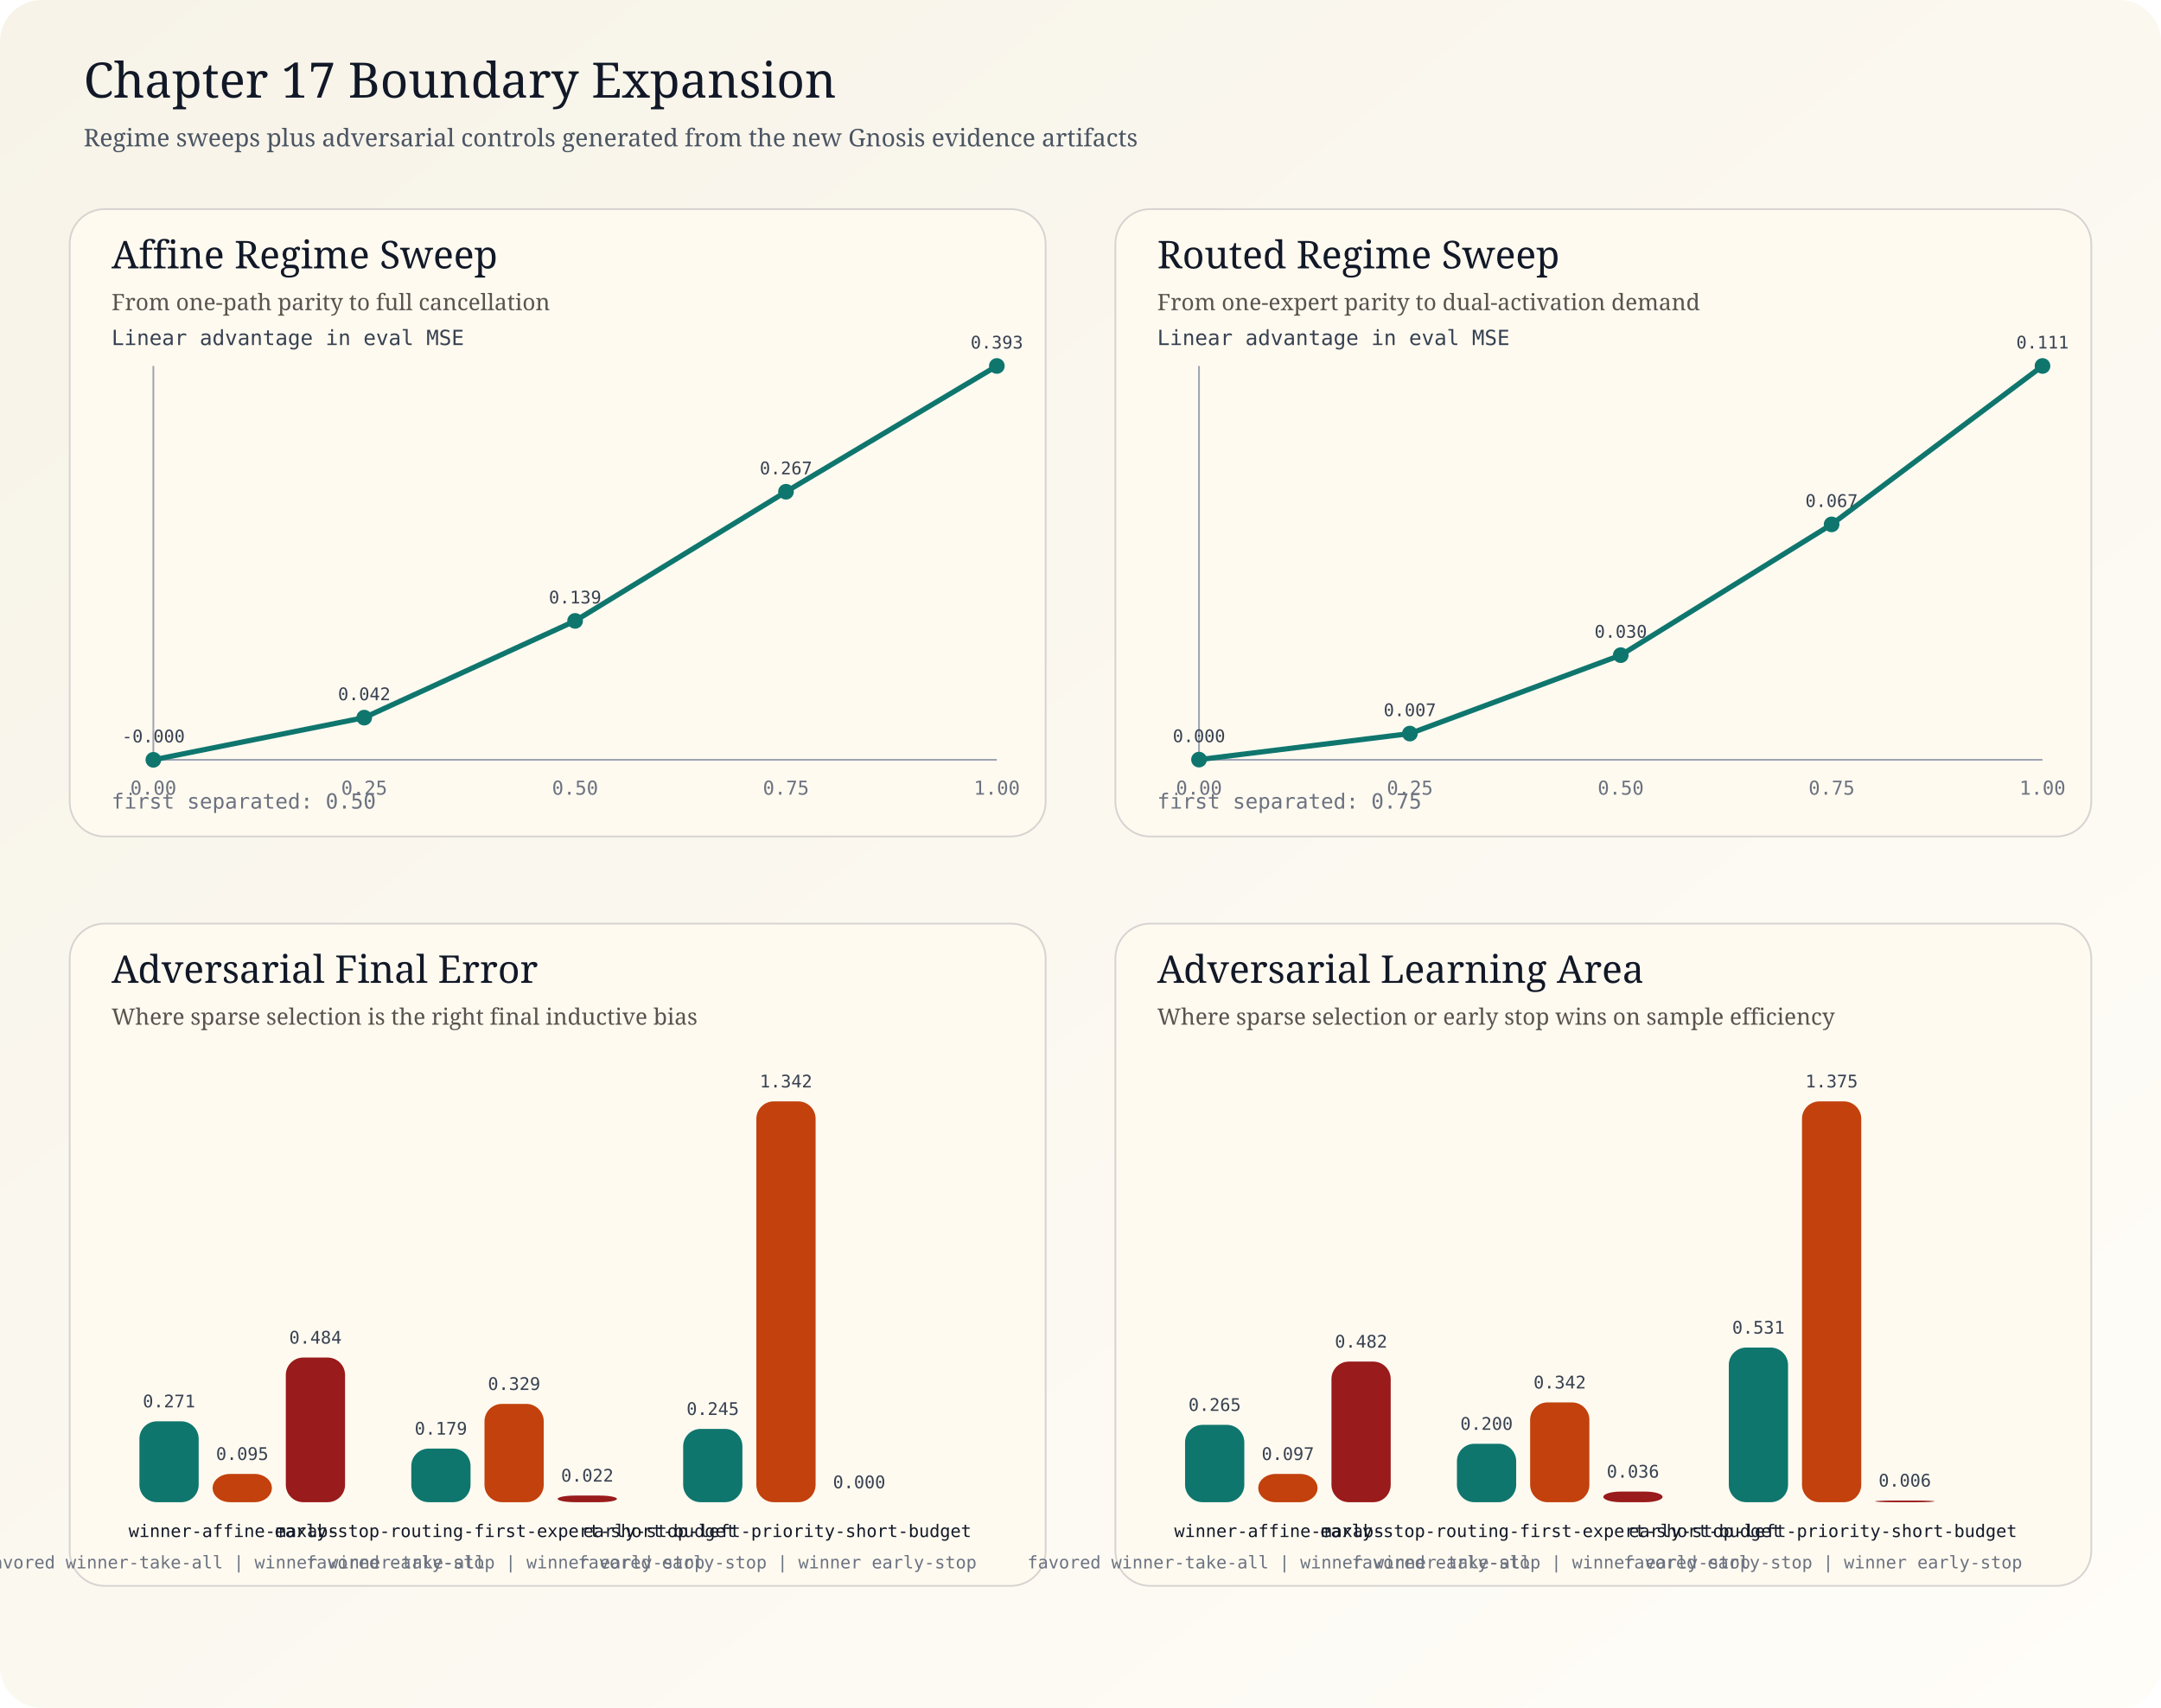
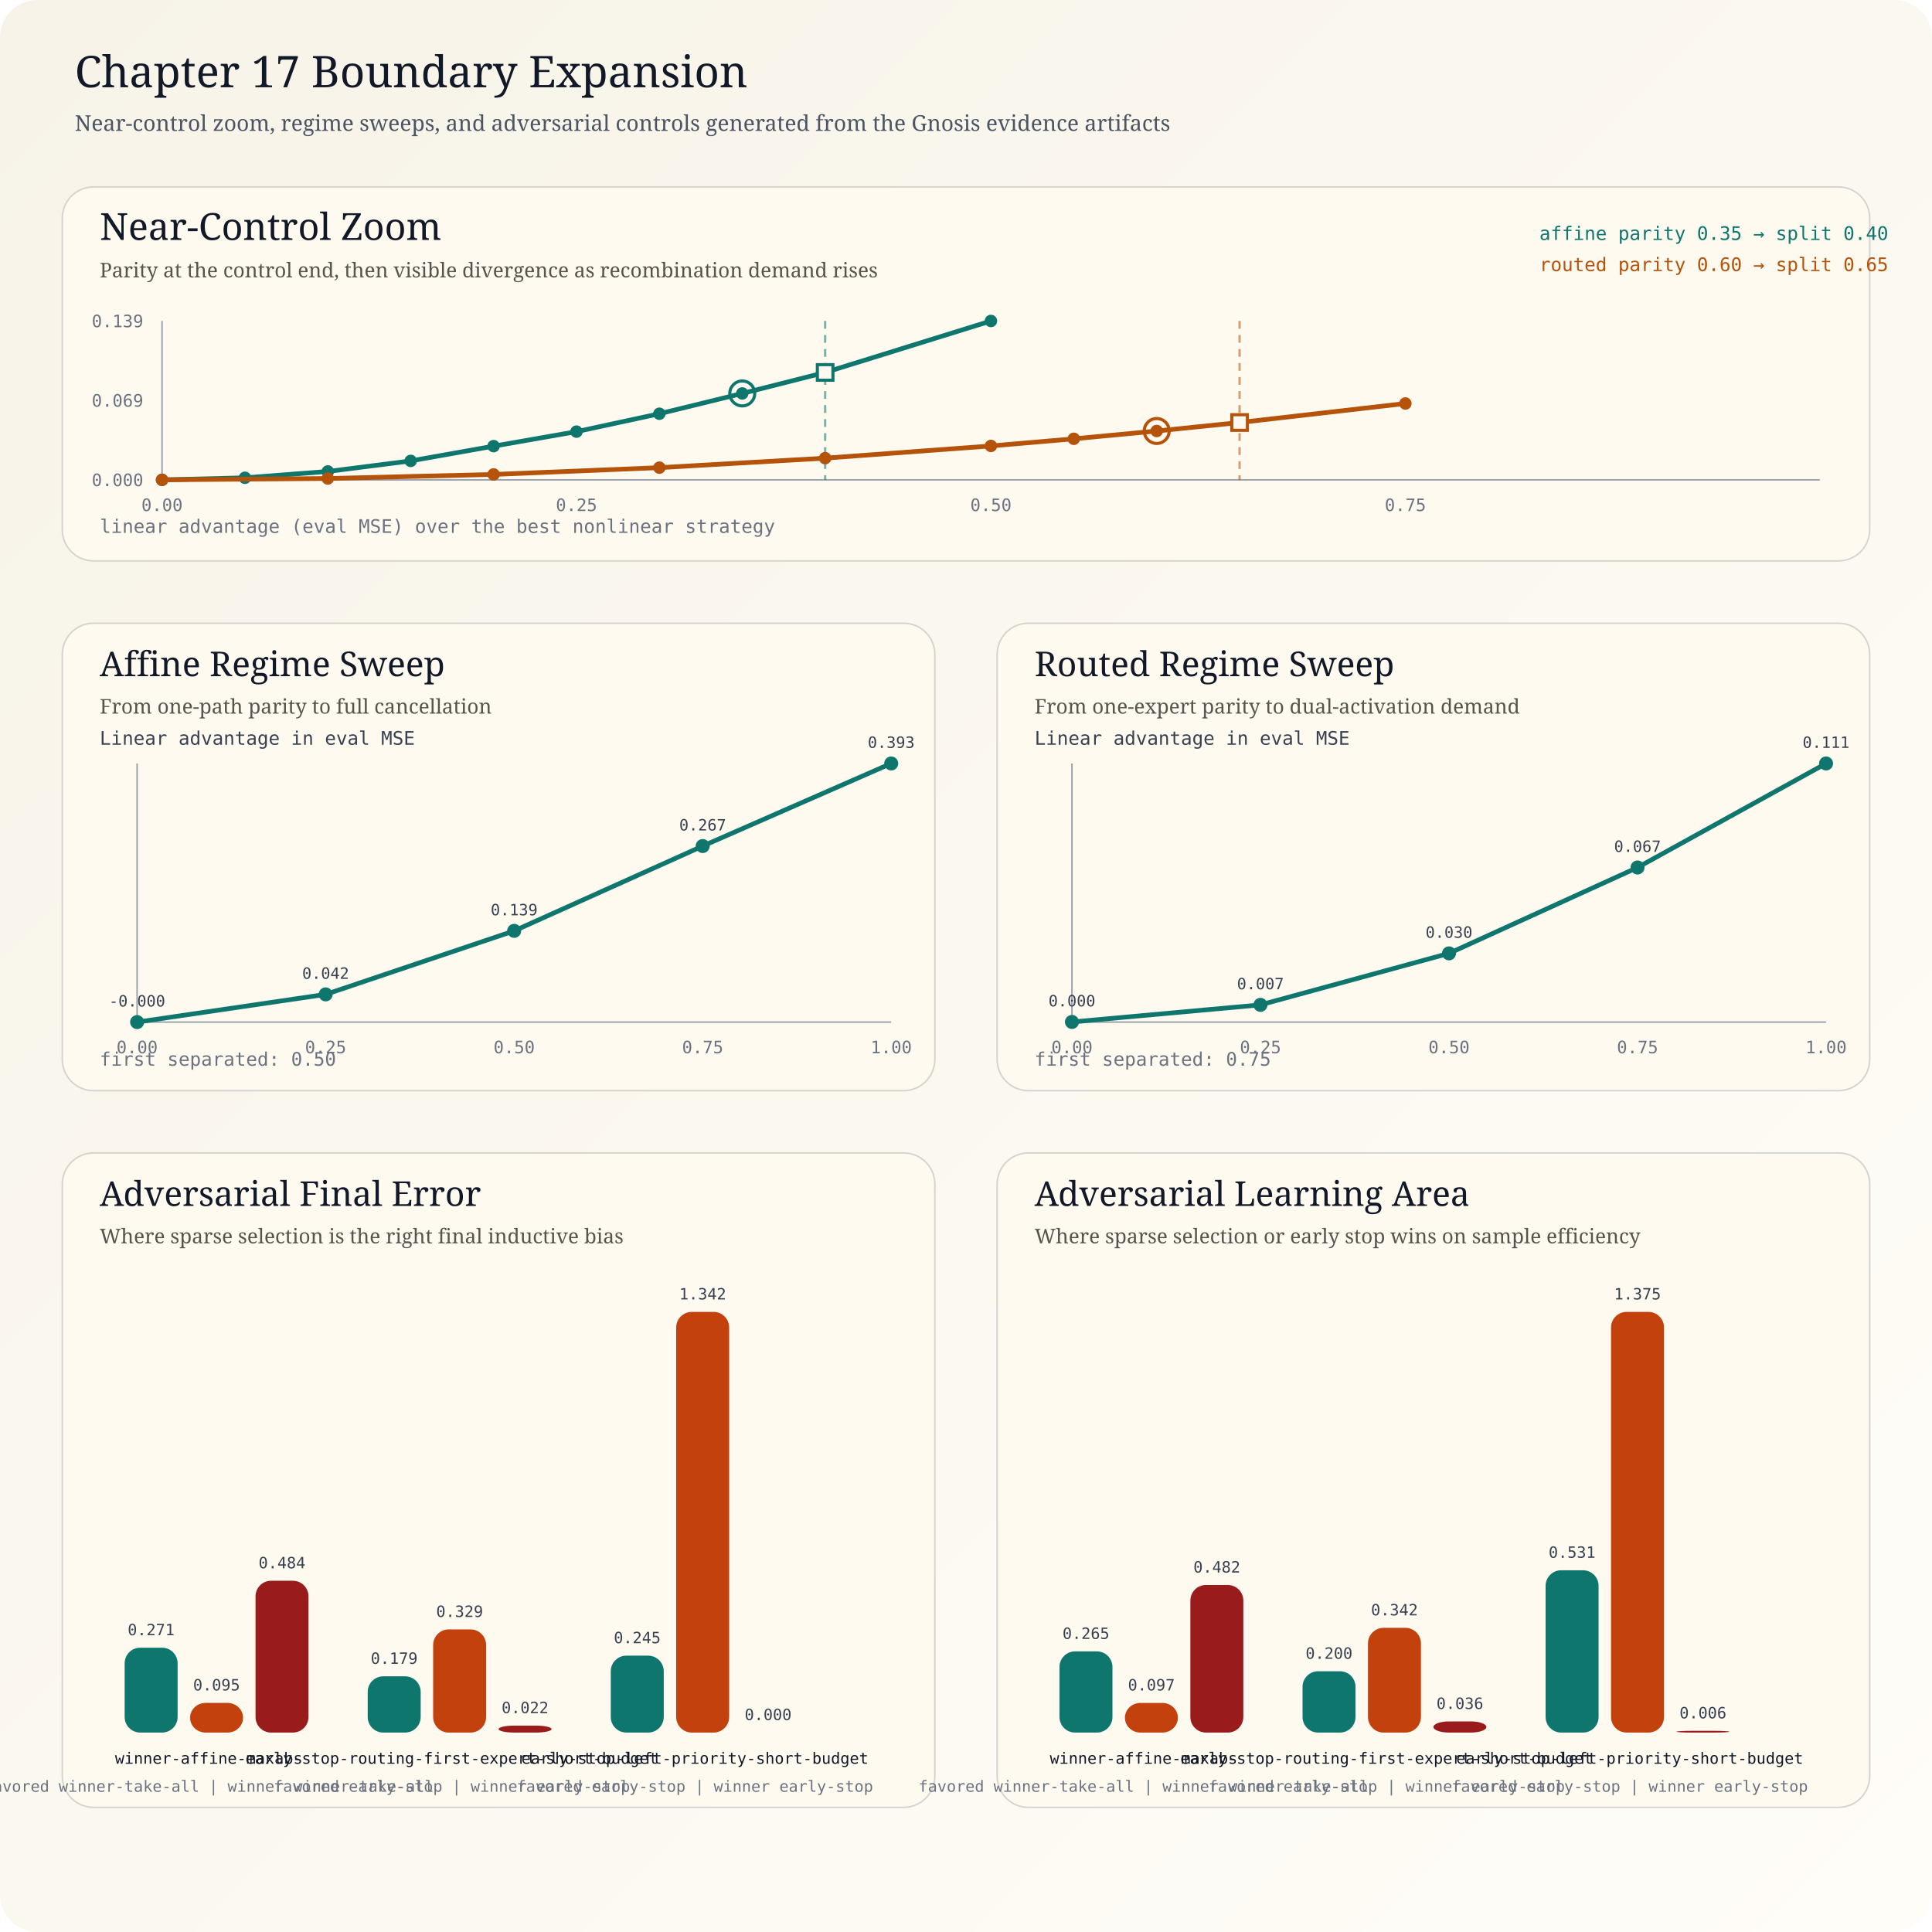
- <svg xmlns="http://www.w3.org/2000/svg" width="1240" height="980" viewBox="0 0 1240 980" role="img" aria-labelledby="title desc">
+ <svg xmlns="http://www.w3.org/2000/svg" width="1240" height="1240" viewBox="0 0 1240 1240" role="img" aria-labelledby="title desc">
  <defs>
    <linearGradient id="bg2" x1="0%" y1="0%" x2="100%" y2="100%">
      <stop offset="0%" stop-color="#f7f3e8" />
      <stop offset="100%" stop-color="#fffdf8" />
    </linearGradient>
  </defs>
-   <rect width="1240" height="980" fill="url(#bg2)" rx="24" />
+   <rect width="1240" height="1240" fill="url(#bg2)" rx="24" />
  <text x="48" y="56" font-family="Georgia, serif" font-size="28" fill="#111827">Chapter 17 Boundary Expansion</text>
-   <text x="48" y="84" font-family="Georgia, serif" font-size="14" fill="#4b5563">Regime sweeps plus adversarial controls generated from the new Gnosis evidence artifacts</text>
-   <rect x="40" y="120" width="560" height="360" rx="20" fill="#fffaf0" stroke="#d6d3d1" />
-   <text x="64" y="154" font-family="Georgia, serif" font-size="22" fill="#111827">Affine Regime Sweep</text>
-   <text x="64" y="178" font-family="Georgia, serif" font-size="13" fill="#57534e">From one-path parity to full cancellation</text>
-   <text x="64" y="198" font-family="ui-monospace, SFMono-Regular, monospace" font-size="12" fill="#374151">Linear advantage in eval MSE</text>
-   <line x1="88" y1="436" x2="572" y2="436" stroke="#9ca3af" stroke-width="1" />
-   <line x1="88" y1="210" x2="88" y2="436" stroke="#9ca3af" stroke-width="1" />
-   <polyline fill="none" stroke="#0f766e" stroke-width="3" points="88,436 209,411.797 330,356.285 451,282.174 572,210" />
-   <circle cx="88" cy="436" r="4.5" fill="#0f766e" />
-   <text x="88" y="456" text-anchor="middle" font-family="ui-monospace, SFMono-Regular, monospace" font-size="11" fill="#6b7280">0.00</text>
-   <text x="88" y="426" text-anchor="middle" font-family="ui-monospace, SFMono-Regular, monospace" font-size="10" fill="#374151">-0.000</text>
-   <circle cx="209" cy="411.797" r="4.5" fill="#0f766e" />
-   <text x="209" y="456" text-anchor="middle" font-family="ui-monospace, SFMono-Regular, monospace" font-size="11" fill="#6b7280">0.25</text>
-   <text x="209" y="401.797" text-anchor="middle" font-family="ui-monospace, SFMono-Regular, monospace" font-size="10" fill="#374151">0.042</text>
-   <circle cx="330" cy="356.285" r="4.5" fill="#0f766e" />
-   <text x="330" y="456" text-anchor="middle" font-family="ui-monospace, SFMono-Regular, monospace" font-size="11" fill="#6b7280">0.50</text>
-   <text x="330" y="346.285" text-anchor="middle" font-family="ui-monospace, SFMono-Regular, monospace" font-size="10" fill="#374151">0.139</text>
-   <circle cx="451" cy="282.174" r="4.5" fill="#0f766e" />
-   <text x="451" y="456" text-anchor="middle" font-family="ui-monospace, SFMono-Regular, monospace" font-size="11" fill="#6b7280">0.75</text>
-   <text x="451" y="272.174" text-anchor="middle" font-family="ui-monospace, SFMono-Regular, monospace" font-size="10" fill="#374151">0.267</text>
-   <circle cx="572" cy="210" r="4.5" fill="#0f766e" />
-   <text x="572" y="456" text-anchor="middle" font-family="ui-monospace, SFMono-Regular, monospace" font-size="11" fill="#6b7280">1.00</text>
-   <text x="572" y="200" text-anchor="middle" font-family="ui-monospace, SFMono-Regular, monospace" font-size="10" fill="#374151">0.393</text>
-   <text x="64" y="464" font-family="ui-monospace, SFMono-Regular, monospace" font-size="12" fill="#6b7280">first separated: 0.50</text>
-   <rect x="640" y="120" width="560" height="360" rx="20" fill="#fffaf0" stroke="#d6d3d1" />
-   <text x="664" y="154" font-family="Georgia, serif" font-size="22" fill="#111827">Routed Regime Sweep</text>
-   <text x="664" y="178" font-family="Georgia, serif" font-size="13" fill="#57534e">From one-expert parity to dual-activation demand</text>
-   <text x="664" y="198" font-family="ui-monospace, SFMono-Regular, monospace" font-size="12" fill="#374151">Linear advantage in eval MSE</text>
-   <line x1="688" y1="436" x2="1172" y2="436" stroke="#9ca3af" stroke-width="1" />
-   <line x1="688" y1="210" x2="688" y2="436" stroke="#9ca3af" stroke-width="1" />
-   <polyline fill="none" stroke="#0f766e" stroke-width="3" points="688,435.883 809,420.949 930,375.944 1051,300.906 1172,210" />
-   <circle cx="688" cy="435.883" r="4.5" fill="#0f766e" />
-   <text x="688" y="456" text-anchor="middle" font-family="ui-monospace, SFMono-Regular, monospace" font-size="11" fill="#6b7280">0.00</text>
-   <text x="688" y="425.883" text-anchor="middle" font-family="ui-monospace, SFMono-Regular, monospace" font-size="10" fill="#374151">0.000</text>
-   <circle cx="809" cy="420.949" r="4.5" fill="#0f766e" />
-   <text x="809" y="456" text-anchor="middle" font-family="ui-monospace, SFMono-Regular, monospace" font-size="11" fill="#6b7280">0.25</text>
-   <text x="809" y="410.949" text-anchor="middle" font-family="ui-monospace, SFMono-Regular, monospace" font-size="10" fill="#374151">0.007</text>
-   <circle cx="930" cy="375.944" r="4.5" fill="#0f766e" />
-   <text x="930" y="456" text-anchor="middle" font-family="ui-monospace, SFMono-Regular, monospace" font-size="11" fill="#6b7280">0.50</text>
-   <text x="930" y="365.944" text-anchor="middle" font-family="ui-monospace, SFMono-Regular, monospace" font-size="10" fill="#374151">0.030</text>
-   <circle cx="1051" cy="300.906" r="4.5" fill="#0f766e" />
-   <text x="1051" y="456" text-anchor="middle" font-family="ui-monospace, SFMono-Regular, monospace" font-size="11" fill="#6b7280">0.75</text>
-   <text x="1051" y="290.906" text-anchor="middle" font-family="ui-monospace, SFMono-Regular, monospace" font-size="10" fill="#374151">0.067</text>
-   <circle cx="1172" cy="210" r="4.5" fill="#0f766e" />
-   <text x="1172" y="456" text-anchor="middle" font-family="ui-monospace, SFMono-Regular, monospace" font-size="11" fill="#6b7280">1.00</text>
-   <text x="1172" y="200" text-anchor="middle" font-family="ui-monospace, SFMono-Regular, monospace" font-size="10" fill="#374151">0.111</text>
-   <text x="664" y="464" font-family="ui-monospace, SFMono-Regular, monospace" font-size="12" fill="#6b7280">first separated: 0.75</text>
-   <rect x="40" y="530" width="560" height="380" rx="20" fill="#fffaf0" stroke="#d6d3d1" />
-   <text x="64" y="564" font-family="Georgia, serif" font-size="22" fill="#111827">Adversarial Final Error</text>
-   <text x="64" y="588" font-family="Georgia, serif" font-size="13" fill="#57534e">Where sparse selection is the right final inductive bias</text>
-   <rect x="80" y="815.596" width="34" height="46.404" rx="10" fill="#0f766e" />
-   <text x="97" y="807.596" text-anchor="middle" font-family="ui-monospace, SFMono-Regular, monospace" font-size="10" fill="#374151">0.271</text>
-   <rect x="122" y="845.782" width="34" height="16.218" rx="10" fill="#c2410c" />
-   <text x="139" y="837.782" text-anchor="middle" font-family="ui-monospace, SFMono-Regular, monospace" font-size="10" fill="#374151">0.095</text>
-   <rect x="164" y="779.001" width="34" height="82.999" rx="10" fill="#991b1b" />
-   <text x="181" y="771.001" text-anchor="middle" font-family="ui-monospace, SFMono-Regular, monospace" font-size="10" fill="#374151">0.484</text>
-   <text x="134" y="882" text-anchor="middle" font-family="ui-monospace, SFMono-Regular, monospace" font-size="10" fill="#111827">winner-affine-maxabs</text>
-   <text x="134" y="900" text-anchor="middle" font-family="ui-monospace, SFMono-Regular, monospace" font-size="10" fill="#6b7280">favored winner-take-all | winner winner-take-all</text>
-   <rect x="236" y="831.24" width="34" height="30.76" rx="10" fill="#0f766e" />
-   <text x="253" y="823.24" text-anchor="middle" font-family="ui-monospace, SFMono-Regular, monospace" font-size="10" fill="#374151">0.179</text>
-   <rect x="278" y="805.599" width="34" height="56.401" rx="10" fill="#c2410c" />
-   <text x="295" y="797.599" text-anchor="middle" font-family="ui-monospace, SFMono-Regular, monospace" font-size="10" fill="#374151">0.329</text>
-   <rect x="320" y="858.193" width="34" height="3.807" rx="10" fill="#991b1b" />
-   <text x="337" y="850.193" text-anchor="middle" font-family="ui-monospace, SFMono-Regular, monospace" font-size="10" fill="#374151">0.022</text>
-   <text x="290" y="882" text-anchor="middle" font-family="ui-monospace, SFMono-Regular, monospace" font-size="10" fill="#111827">early-stop-routing-first-expert-short-budget</text>
-   <text x="290" y="900" text-anchor="middle" font-family="ui-monospace, SFMono-Regular, monospace" font-size="10" fill="#6b7280">favored early-stop | winner early-stop</text>
-   <rect x="392" y="819.949" width="34" height="42.051" rx="10" fill="#0f766e" />
-   <text x="409" y="811.949" text-anchor="middle" font-family="ui-monospace, SFMono-Regular, monospace" font-size="10" fill="#374151">0.245</text>
-   <rect x="434" y="632" width="34" height="230" rx="10" fill="#c2410c" />
-   <text x="451" y="624" text-anchor="middle" font-family="ui-monospace, SFMono-Regular, monospace" font-size="10" fill="#374151">1.342</text>
-   <rect x="476" y="862" width="34" height="2.00087906457434e-7" rx="10" fill="#991b1b" />
-   <text x="493" y="854" text-anchor="middle" font-family="ui-monospace, SFMono-Regular, monospace" font-size="10" fill="#374151">0.000</text>
-   <text x="446" y="882" text-anchor="middle" font-family="ui-monospace, SFMono-Regular, monospace" font-size="10" fill="#111827">early-stop-left-priority-short-budget</text>
-   <text x="446" y="900" text-anchor="middle" font-family="ui-monospace, SFMono-Regular, monospace" font-size="10" fill="#6b7280">favored early-stop | winner early-stop</text>
-   <rect x="640" y="530" width="560" height="380" rx="20" fill="#fffaf0" stroke="#d6d3d1" />
-   <text x="664" y="564" font-family="Georgia, serif" font-size="22" fill="#111827">Adversarial Learning Area</text>
-   <text x="664" y="588" font-family="Georgia, serif" font-size="13" fill="#57534e">Where sparse selection or early stop wins on sample efficiency</text>
-   <rect x="680" y="817.617" width="34" height="44.383" rx="10" fill="#0f766e" />
-   <text x="697" y="809.617" text-anchor="middle" font-family="ui-monospace, SFMono-Regular, monospace" font-size="10" fill="#374151">0.265</text>
-   <rect x="722" y="845.789" width="34" height="16.211" rx="10" fill="#c2410c" />
-   <text x="739" y="837.789" text-anchor="middle" font-family="ui-monospace, SFMono-Regular, monospace" font-size="10" fill="#374151">0.097</text>
-   <rect x="764" y="781.314" width="34" height="80.686" rx="10" fill="#991b1b" />
-   <text x="781" y="773.314" text-anchor="middle" font-family="ui-monospace, SFMono-Regular, monospace" font-size="10" fill="#374151">0.482</text>
-   <text x="734" y="882" text-anchor="middle" font-family="ui-monospace, SFMono-Regular, monospace" font-size="10" fill="#111827">winner-affine-maxabs</text>
-   <text x="734" y="900" text-anchor="middle" font-family="ui-monospace, SFMono-Regular, monospace" font-size="10" fill="#6b7280">favored winner-take-all | winner winner-take-all</text>
-   <rect x="836" y="828.47" width="34" height="33.53" rx="10" fill="#0f766e" />
-   <text x="853" y="820.47" text-anchor="middle" font-family="ui-monospace, SFMono-Regular, monospace" font-size="10" fill="#374151">0.200</text>
-   <rect x="878" y="804.74" width="34" height="57.26" rx="10" fill="#c2410c" />
-   <text x="895" y="796.74" text-anchor="middle" font-family="ui-monospace, SFMono-Regular, monospace" font-size="10" fill="#374151">0.342</text>
-   <rect x="920" y="855.903" width="34" height="6.097" rx="10" fill="#991b1b" />
-   <text x="937" y="847.903" text-anchor="middle" font-family="ui-monospace, SFMono-Regular, monospace" font-size="10" fill="#374151">0.036</text>
-   <text x="890" y="882" text-anchor="middle" font-family="ui-monospace, SFMono-Regular, monospace" font-size="10" fill="#111827">early-stop-routing-first-expert-short-budget</text>
-   <text x="890" y="900" text-anchor="middle" font-family="ui-monospace, SFMono-Regular, monospace" font-size="10" fill="#6b7280">favored early-stop | winner early-stop</text>
-   <rect x="992" y="773.259" width="34" height="88.741" rx="10" fill="#0f766e" />
-   <text x="1009" y="765.259" text-anchor="middle" font-family="ui-monospace, SFMono-Regular, monospace" font-size="10" fill="#374151">0.531</text>
-   <rect x="1034" y="632" width="34" height="230" rx="10" fill="#c2410c" />
-   <text x="1051" y="624" text-anchor="middle" font-family="ui-monospace, SFMono-Regular, monospace" font-size="10" fill="#374151">1.375</text>
-   <rect x="1076" y="861.049" width="34" height="0.951" rx="10" fill="#991b1b" />
-   <text x="1093" y="853.049" text-anchor="middle" font-family="ui-monospace, SFMono-Regular, monospace" font-size="10" fill="#374151">0.006</text>
-   <text x="1046" y="882" text-anchor="middle" font-family="ui-monospace, SFMono-Regular, monospace" font-size="10" fill="#111827">early-stop-left-priority-short-budget</text>
-   <text x="1046" y="900" text-anchor="middle" font-family="ui-monospace, SFMono-Regular, monospace" font-size="10" fill="#6b7280">favored early-stop | winner early-stop</text>
+   <text x="48" y="84" font-family="Georgia, serif" font-size="14" fill="#4b5563">Near-control zoom, regime sweeps, and adversarial controls generated from the Gnosis evidence artifacts</text>
+   <rect x="40" y="120" width="1160" height="240" rx="20" fill="#fffaf0" stroke="#d6d3d1" />
+   <text x="64" y="154" font-family="Georgia, serif" font-size="24" fill="#111827">Near-Control Zoom</text>
+   <text x="64" y="178" font-family="Georgia, serif" font-size="13" fill="#57534e">Parity at the control end, then visible divergence as recombination demand rises</text>
+   <text x="64" y="342" font-family="ui-monospace, SFMono-Regular, monospace" font-size="12" fill="#6b7280">linear advantage (eval MSE) over the best nonlinear strategy</text>
+   <line x1="104" y1="308" x2="1168" y2="308" stroke="#9ca3af" stroke-width="1" />
+   <line x1="104" y1="206" x2="104" y2="308" stroke="#9ca3af" stroke-width="1" />
+   <polyline fill="none" stroke="#0f766e" stroke-width="3" points="104,308 157.2,306.646 210.4,302.583 263.6,295.812 316.8,286.337 370,277.031 423.2,265.544 476.4,252.517 529.6,239.04 636,206" />
+   <circle cx="104" cy="308" r="4" fill="#0f766e" />
+   <circle cx="157.2" cy="306.646" r="4" fill="#0f766e" />
+   <circle cx="210.4" cy="302.583" r="4" fill="#0f766e" />
+   <circle cx="263.6" cy="295.812" r="4" fill="#0f766e" />
+   <circle cx="316.8" cy="286.337" r="4" fill="#0f766e" />
+   <circle cx="370" cy="277.031" r="4" fill="#0f766e" />
+   <circle cx="423.2" cy="265.544" r="4" fill="#0f766e" />
+   <circle cx="476.4" cy="252.517" r="4" fill="#0f766e" />
+   <circle cx="529.6" cy="239.04" r="4" fill="#0f766e" />
+   <circle cx="636" cy="206" r="4" fill="#0f766e" />
+   <circle cx="476.4" cy="252.517" r="8" fill="none" stroke="#0f766e" stroke-width="2" />
+   <line x1="529.6" y1="206" x2="529.6" y2="308" stroke="#0f766e" stroke-width="1.5" stroke-dasharray="5 4" opacity="0.55" />
+   <rect x="524.6" y="234.04" width="10" height="10" fill="#fffaf0" stroke="#0f766e" stroke-width="2" />
+   <polyline fill="none" stroke="#b45309" stroke-width="3" points="104,307.957 210.4,307.099 316.8,304.495 423.2,300.143 529.6,294.046 636,286.203 689.2,281.628 742.4,276.617 795.6,271.17 902,258.968" />
+   <circle cx="104" cy="307.957" r="4" fill="#b45309" />
+   <circle cx="210.4" cy="307.099" r="4" fill="#b45309" />
+   <circle cx="316.8" cy="304.495" r="4" fill="#b45309" />
+   <circle cx="423.2" cy="300.143" r="4" fill="#b45309" />
+   <circle cx="529.6" cy="294.046" r="4" fill="#b45309" />
+   <circle cx="636" cy="286.203" r="4" fill="#b45309" />
+   <circle cx="689.2" cy="281.628" r="4" fill="#b45309" />
+   <circle cx="742.4" cy="276.617" r="4" fill="#b45309" />
+   <circle cx="795.6" cy="271.17" r="4" fill="#b45309" />
+   <circle cx="902" cy="258.968" r="4" fill="#b45309" />
+   <circle cx="742.4" cy="276.617" r="8" fill="none" stroke="#b45309" stroke-width="2" />
+   <line x1="795.6" y1="206" x2="795.6" y2="308" stroke="#b45309" stroke-width="1.5" stroke-dasharray="5 4" opacity="0.55" />
+   <rect x="790.6" y="266.17" width="10" height="10" fill="#fffaf0" stroke="#b45309" stroke-width="2" />
+   <text x="104" y="328" text-anchor="middle" font-family="ui-monospace, SFMono-Regular, monospace" font-size="11" fill="#6b7280">0.00</text>
+   <text x="370" y="328" text-anchor="middle" font-family="ui-monospace, SFMono-Regular, monospace" font-size="11" fill="#6b7280">0.25</text>
+   <text x="636" y="328" text-anchor="middle" font-family="ui-monospace, SFMono-Regular, monospace" font-size="11" fill="#6b7280">0.50</text>
+   <text x="902" y="328" text-anchor="middle" font-family="ui-monospace, SFMono-Regular, monospace" font-size="11" fill="#6b7280">0.75</text>
+   <text x="92" y="312" text-anchor="end" font-family="ui-monospace, SFMono-Regular, monospace" font-size="11" fill="#6b7280">0.000</text>
+   <text x="92" y="261" text-anchor="end" font-family="ui-monospace, SFMono-Regular, monospace" font-size="11" fill="#6b7280">0.069</text>
+   <text x="92" y="210" text-anchor="end" font-family="ui-monospace, SFMono-Regular, monospace" font-size="11" fill="#6b7280">0.139</text>
+   <text x="988" y="154" font-family="ui-monospace, SFMono-Regular, monospace" font-size="12" fill="#0f766e">affine parity 0.35 → split 0.40</text>
+   <text x="988" y="174" font-family="ui-monospace, SFMono-Regular, monospace" font-size="12" fill="#b45309">routed parity 0.60 → split 0.65</text>
+   <rect x="40" y="400" width="560" height="300" rx="20" fill="#fffaf0" stroke="#d6d3d1" />
+   <text x="64" y="434" font-family="Georgia, serif" font-size="22" fill="#111827">Affine Regime Sweep</text>
+   <text x="64" y="458" font-family="Georgia, serif" font-size="13" fill="#57534e">From one-path parity to full cancellation</text>
+   <text x="64" y="478" font-family="ui-monospace, SFMono-Regular, monospace" font-size="12" fill="#374151">Linear advantage in eval MSE</text>
+   <line x1="88" y1="656" x2="572" y2="656" stroke="#9ca3af" stroke-width="1" />
+   <line x1="88" y1="490" x2="88" y2="656" stroke="#9ca3af" stroke-width="1" />
+   <polyline fill="none" stroke="#0f766e" stroke-width="3" points="88,656 209,638.223 330,597.448 451,543.013 572,490" />
+   <circle cx="88" cy="656" r="4.5" fill="#0f766e" />
+   <text x="88" y="676" text-anchor="middle" font-family="ui-monospace, SFMono-Regular, monospace" font-size="11" fill="#6b7280">0.00</text>
+   <text x="88" y="646" text-anchor="middle" font-family="ui-monospace, SFMono-Regular, monospace" font-size="10" fill="#374151">-0.000</text>
+   <circle cx="209" cy="638.223" r="4.5" fill="#0f766e" />
+   <text x="209" y="676" text-anchor="middle" font-family="ui-monospace, SFMono-Regular, monospace" font-size="11" fill="#6b7280">0.25</text>
+   <text x="209" y="628.223" text-anchor="middle" font-family="ui-monospace, SFMono-Regular, monospace" font-size="10" fill="#374151">0.042</text>
+   <circle cx="330" cy="597.448" r="4.5" fill="#0f766e" />
+   <text x="330" y="676" text-anchor="middle" font-family="ui-monospace, SFMono-Regular, monospace" font-size="11" fill="#6b7280">0.50</text>
+   <text x="330" y="587.448" text-anchor="middle" font-family="ui-monospace, SFMono-Regular, monospace" font-size="10" fill="#374151">0.139</text>
+   <circle cx="451" cy="543.013" r="4.5" fill="#0f766e" />
+   <text x="451" y="676" text-anchor="middle" font-family="ui-monospace, SFMono-Regular, monospace" font-size="11" fill="#6b7280">0.75</text>
+   <text x="451" y="533.013" text-anchor="middle" font-family="ui-monospace, SFMono-Regular, monospace" font-size="10" fill="#374151">0.267</text>
+   <circle cx="572" cy="490" r="4.5" fill="#0f766e" />
+   <text x="572" y="676" text-anchor="middle" font-family="ui-monospace, SFMono-Regular, monospace" font-size="11" fill="#6b7280">1.00</text>
+   <text x="572" y="480" text-anchor="middle" font-family="ui-monospace, SFMono-Regular, monospace" font-size="10" fill="#374151">0.393</text>
+   <text x="64" y="684" font-family="ui-monospace, SFMono-Regular, monospace" font-size="12" fill="#6b7280">first separated: 0.50</text>
+   <rect x="640" y="400" width="560" height="300" rx="20" fill="#fffaf0" stroke="#d6d3d1" />
+   <text x="664" y="434" font-family="Georgia, serif" font-size="22" fill="#111827">Routed Regime Sweep</text>
+   <text x="664" y="458" font-family="Georgia, serif" font-size="13" fill="#57534e">From one-expert parity to dual-activation demand</text>
+   <text x="664" y="478" font-family="ui-monospace, SFMono-Regular, monospace" font-size="12" fill="#374151">Linear advantage in eval MSE</text>
+   <line x1="688" y1="656" x2="1172" y2="656" stroke="#9ca3af" stroke-width="1" />
+   <line x1="688" y1="490" x2="688" y2="656" stroke="#9ca3af" stroke-width="1" />
+   <polyline fill="none" stroke="#0f766e" stroke-width="3" points="688,655.914 809,644.945 930,611.888 1051,556.771 1172,490" />
+   <circle cx="688" cy="655.914" r="4.5" fill="#0f766e" />
+   <text x="688" y="676" text-anchor="middle" font-family="ui-monospace, SFMono-Regular, monospace" font-size="11" fill="#6b7280">0.00</text>
+   <text x="688" y="645.914" text-anchor="middle" font-family="ui-monospace, SFMono-Regular, monospace" font-size="10" fill="#374151">0.000</text>
+   <circle cx="809" cy="644.945" r="4.5" fill="#0f766e" />
+   <text x="809" y="676" text-anchor="middle" font-family="ui-monospace, SFMono-Regular, monospace" font-size="11" fill="#6b7280">0.25</text>
+   <text x="809" y="634.945" text-anchor="middle" font-family="ui-monospace, SFMono-Regular, monospace" font-size="10" fill="#374151">0.007</text>
+   <circle cx="930" cy="611.888" r="4.5" fill="#0f766e" />
+   <text x="930" y="676" text-anchor="middle" font-family="ui-monospace, SFMono-Regular, monospace" font-size="11" fill="#6b7280">0.50</text>
+   <text x="930" y="601.888" text-anchor="middle" font-family="ui-monospace, SFMono-Regular, monospace" font-size="10" fill="#374151">0.030</text>
+   <circle cx="1051" cy="556.771" r="4.5" fill="#0f766e" />
+   <text x="1051" y="676" text-anchor="middle" font-family="ui-monospace, SFMono-Regular, monospace" font-size="11" fill="#6b7280">0.75</text>
+   <text x="1051" y="546.771" text-anchor="middle" font-family="ui-monospace, SFMono-Regular, monospace" font-size="10" fill="#374151">0.067</text>
+   <circle cx="1172" cy="490" r="4.5" fill="#0f766e" />
+   <text x="1172" y="676" text-anchor="middle" font-family="ui-monospace, SFMono-Regular, monospace" font-size="11" fill="#6b7280">1.00</text>
+   <text x="1172" y="480" text-anchor="middle" font-family="ui-monospace, SFMono-Regular, monospace" font-size="10" fill="#374151">0.111</text>
+   <text x="664" y="684" font-family="ui-monospace, SFMono-Regular, monospace" font-size="12" fill="#6b7280">first separated: 0.75</text>
+   <rect x="40" y="740" width="560" height="420" rx="20" fill="#fffaf0" stroke="#d6d3d1" />
+   <text x="64" y="774" font-family="Georgia, serif" font-size="22" fill="#111827">Adversarial Final Error</text>
+   <text x="64" y="798" font-family="Georgia, serif" font-size="13" fill="#57534e">Where sparse selection is the right final inductive bias</text>
+   <rect x="80" y="1057.526" width="34" height="54.474" rx="10" fill="#0f766e" />
+   <text x="97" y="1049.526" text-anchor="middle" font-family="ui-monospace, SFMono-Regular, monospace" font-size="10" fill="#374151">0.271</text>
+   <rect x="122" y="1092.961" width="34" height="19.039" rx="10" fill="#c2410c" />
+   <text x="139" y="1084.961" text-anchor="middle" font-family="ui-monospace, SFMono-Regular, monospace" font-size="10" fill="#374151">0.095</text>
+   <rect x="164" y="1014.566" width="34" height="97.434" rx="10" fill="#991b1b" />
+   <text x="181" y="1006.566" text-anchor="middle" font-family="ui-monospace, SFMono-Regular, monospace" font-size="10" fill="#374151">0.484</text>
+   <text x="134" y="1132" text-anchor="middle" font-family="ui-monospace, SFMono-Regular, monospace" font-size="10" fill="#111827">winner-affine-maxabs</text>
+   <text x="134" y="1150" text-anchor="middle" font-family="ui-monospace, SFMono-Regular, monospace" font-size="10" fill="#6b7280">favored winner-take-all | winner winner-take-all</text>
+   <rect x="236" y="1075.891" width="34" height="36.109" rx="10" fill="#0f766e" />
+   <text x="253" y="1067.891" text-anchor="middle" font-family="ui-monospace, SFMono-Regular, monospace" font-size="10" fill="#374151">0.179</text>
+   <rect x="278" y="1045.791" width="34" height="66.209" rx="10" fill="#c2410c" />
+   <text x="295" y="1037.791" text-anchor="middle" font-family="ui-monospace, SFMono-Regular, monospace" font-size="10" fill="#374151">0.329</text>
+   <rect x="320" y="1107.531" width="34" height="4.469" rx="10" fill="#991b1b" />
+   <text x="337" y="1099.531" text-anchor="middle" font-family="ui-monospace, SFMono-Regular, monospace" font-size="10" fill="#374151">0.022</text>
+   <text x="290" y="1132" text-anchor="middle" font-family="ui-monospace, SFMono-Regular, monospace" font-size="10" fill="#111827">early-stop-routing-first-expert-short-budget</text>
+   <text x="290" y="1150" text-anchor="middle" font-family="ui-monospace, SFMono-Regular, monospace" font-size="10" fill="#6b7280">favored early-stop | winner early-stop</text>
+   <rect x="392" y="1062.636" width="34" height="49.364" rx="10" fill="#0f766e" />
+   <text x="409" y="1054.636" text-anchor="middle" font-family="ui-monospace, SFMono-Regular, monospace" font-size="10" fill="#374151">0.245</text>
+   <rect x="434" y="842" width="34" height="270" rx="10" fill="#c2410c" />
+   <text x="451" y="834" text-anchor="middle" font-family="ui-monospace, SFMono-Regular, monospace" font-size="10" fill="#374151">1.342</text>
+   <rect x="476" y="1112" width="34" height="2.348858032326399e-7" rx="10" fill="#991b1b" />
+   <text x="493" y="1104" text-anchor="middle" font-family="ui-monospace, SFMono-Regular, monospace" font-size="10" fill="#374151">0.000</text>
+   <text x="446" y="1132" text-anchor="middle" font-family="ui-monospace, SFMono-Regular, monospace" font-size="10" fill="#111827">early-stop-left-priority-short-budget</text>
+   <text x="446" y="1150" text-anchor="middle" font-family="ui-monospace, SFMono-Regular, monospace" font-size="10" fill="#6b7280">favored early-stop | winner early-stop</text>
+   <rect x="640" y="740" width="560" height="420" rx="20" fill="#fffaf0" stroke="#d6d3d1" />
+   <text x="664" y="774" font-family="Georgia, serif" font-size="22" fill="#111827">Adversarial Learning Area</text>
+   <text x="664" y="798" font-family="Georgia, serif" font-size="13" fill="#57534e">Where sparse selection or early stop wins on sample efficiency</text>
+   <rect x="680" y="1059.898" width="34" height="52.102" rx="10" fill="#0f766e" />
+   <text x="697" y="1051.898" text-anchor="middle" font-family="ui-monospace, SFMono-Regular, monospace" font-size="10" fill="#374151">0.265</text>
+   <rect x="722" y="1092.97" width="34" height="19.03" rx="10" fill="#c2410c" />
+   <text x="739" y="1084.97" text-anchor="middle" font-family="ui-monospace, SFMono-Regular, monospace" font-size="10" fill="#374151">0.097</text>
+   <rect x="764" y="1017.281" width="34" height="94.719" rx="10" fill="#991b1b" />
+   <text x="781" y="1009.281" text-anchor="middle" font-family="ui-monospace, SFMono-Regular, monospace" font-size="10" fill="#374151">0.482</text>
+   <text x="734" y="1132" text-anchor="middle" font-family="ui-monospace, SFMono-Regular, monospace" font-size="10" fill="#111827">winner-affine-maxabs</text>
+   <text x="734" y="1150" text-anchor="middle" font-family="ui-monospace, SFMono-Regular, monospace" font-size="10" fill="#6b7280">favored winner-take-all | winner winner-take-all</text>
+   <rect x="836" y="1072.638" width="34" height="39.362" rx="10" fill="#0f766e" />
+   <text x="853" y="1064.638" text-anchor="middle" font-family="ui-monospace, SFMono-Regular, monospace" font-size="10" fill="#374151">0.200</text>
+   <rect x="878" y="1044.781" width="34" height="67.219" rx="10" fill="#c2410c" />
+   <text x="895" y="1036.781" text-anchor="middle" font-family="ui-monospace, SFMono-Regular, monospace" font-size="10" fill="#374151">0.342</text>
+   <rect x="920" y="1104.842" width="34" height="7.158" rx="10" fill="#991b1b" />
+   <text x="937" y="1096.842" text-anchor="middle" font-family="ui-monospace, SFMono-Regular, monospace" font-size="10" fill="#374151">0.036</text>
+   <text x="890" y="1132" text-anchor="middle" font-family="ui-monospace, SFMono-Regular, monospace" font-size="10" fill="#111827">early-stop-routing-first-expert-short-budget</text>
+   <text x="890" y="1150" text-anchor="middle" font-family="ui-monospace, SFMono-Regular, monospace" font-size="10" fill="#6b7280">favored early-stop | winner early-stop</text>
+   <rect x="992" y="1007.825" width="34" height="104.175" rx="10" fill="#0f766e" />
+   <text x="1009" y="999.825" text-anchor="middle" font-family="ui-monospace, SFMono-Regular, monospace" font-size="10" fill="#374151">0.531</text>
+   <rect x="1034" y="842" width="34" height="270" rx="10" fill="#c2410c" />
+   <text x="1051" y="834" text-anchor="middle" font-family="ui-monospace, SFMono-Regular, monospace" font-size="10" fill="#374151">1.375</text>
+   <rect x="1076" y="1110.884" width="34" height="1.116" rx="10" fill="#991b1b" />
+   <text x="1093" y="1102.884" text-anchor="middle" font-family="ui-monospace, SFMono-Regular, monospace" font-size="10" fill="#374151">0.006</text>
+   <text x="1046" y="1132" text-anchor="middle" font-family="ui-monospace, SFMono-Regular, monospace" font-size="10" fill="#111827">early-stop-left-priority-short-budget</text>
+   <text x="1046" y="1150" text-anchor="middle" font-family="ui-monospace, SFMono-Regular, monospace" font-size="10" fill="#6b7280">favored early-stop | winner early-stop</text>
</svg>
